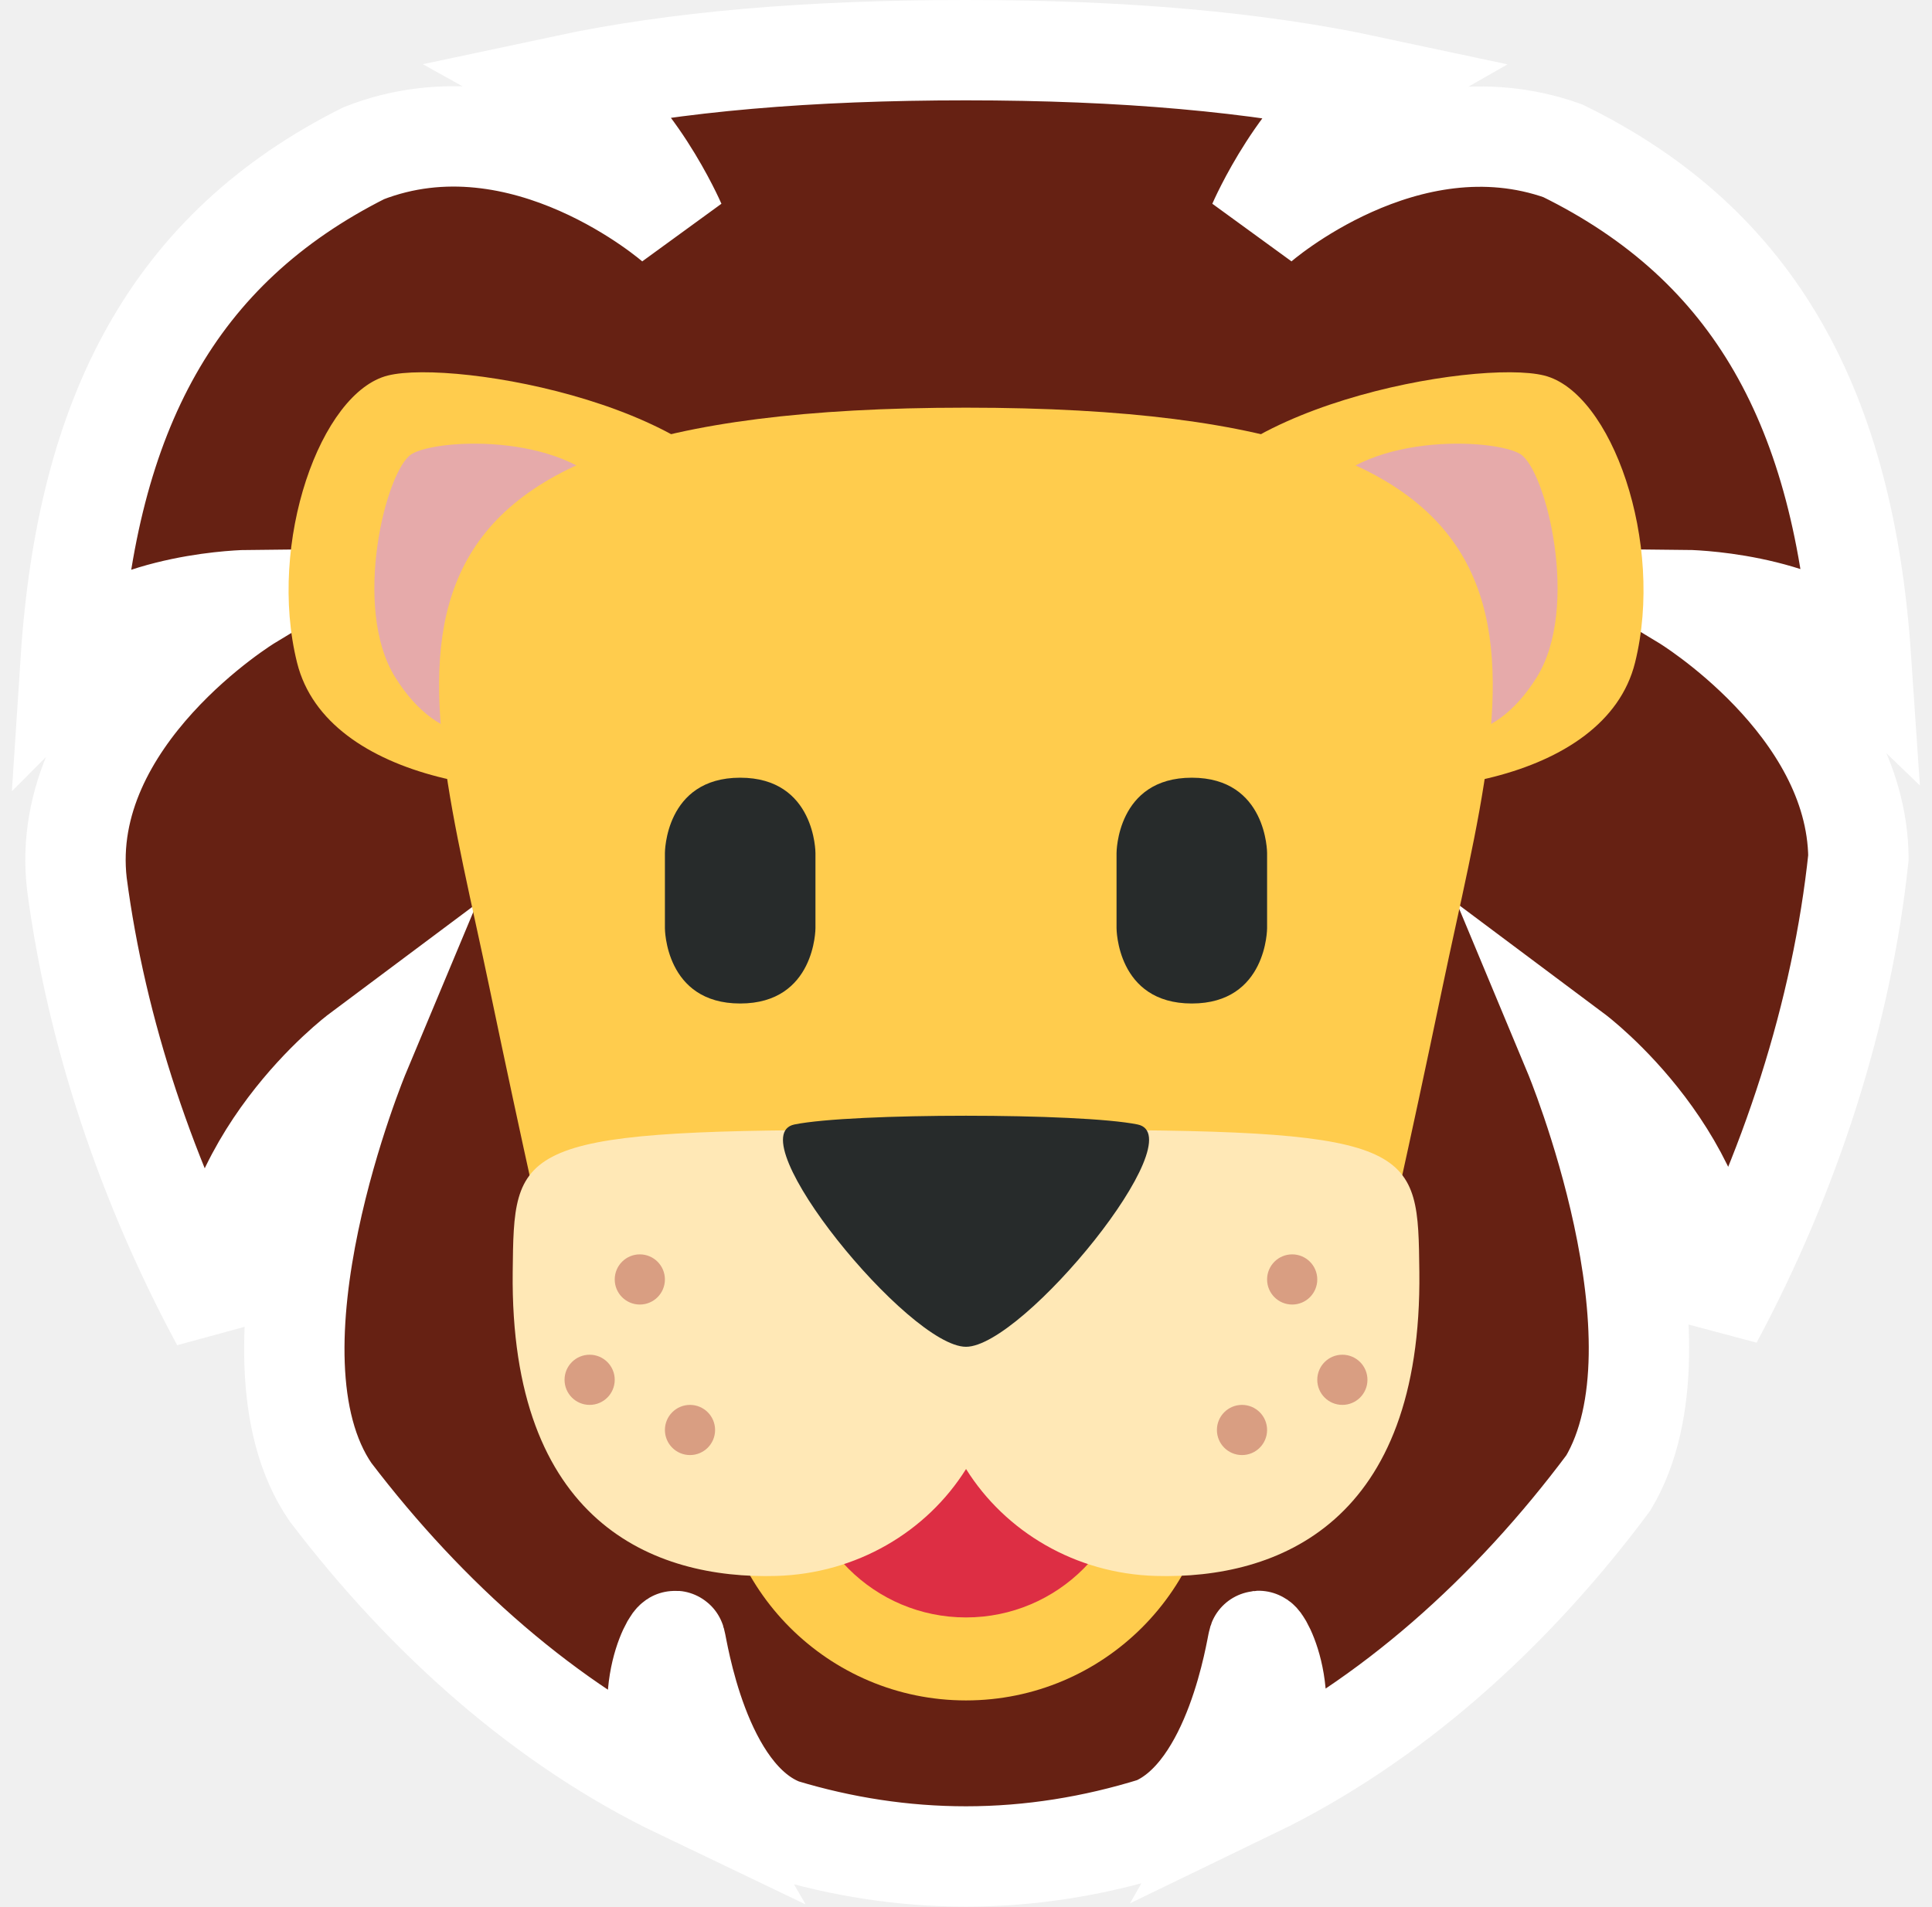
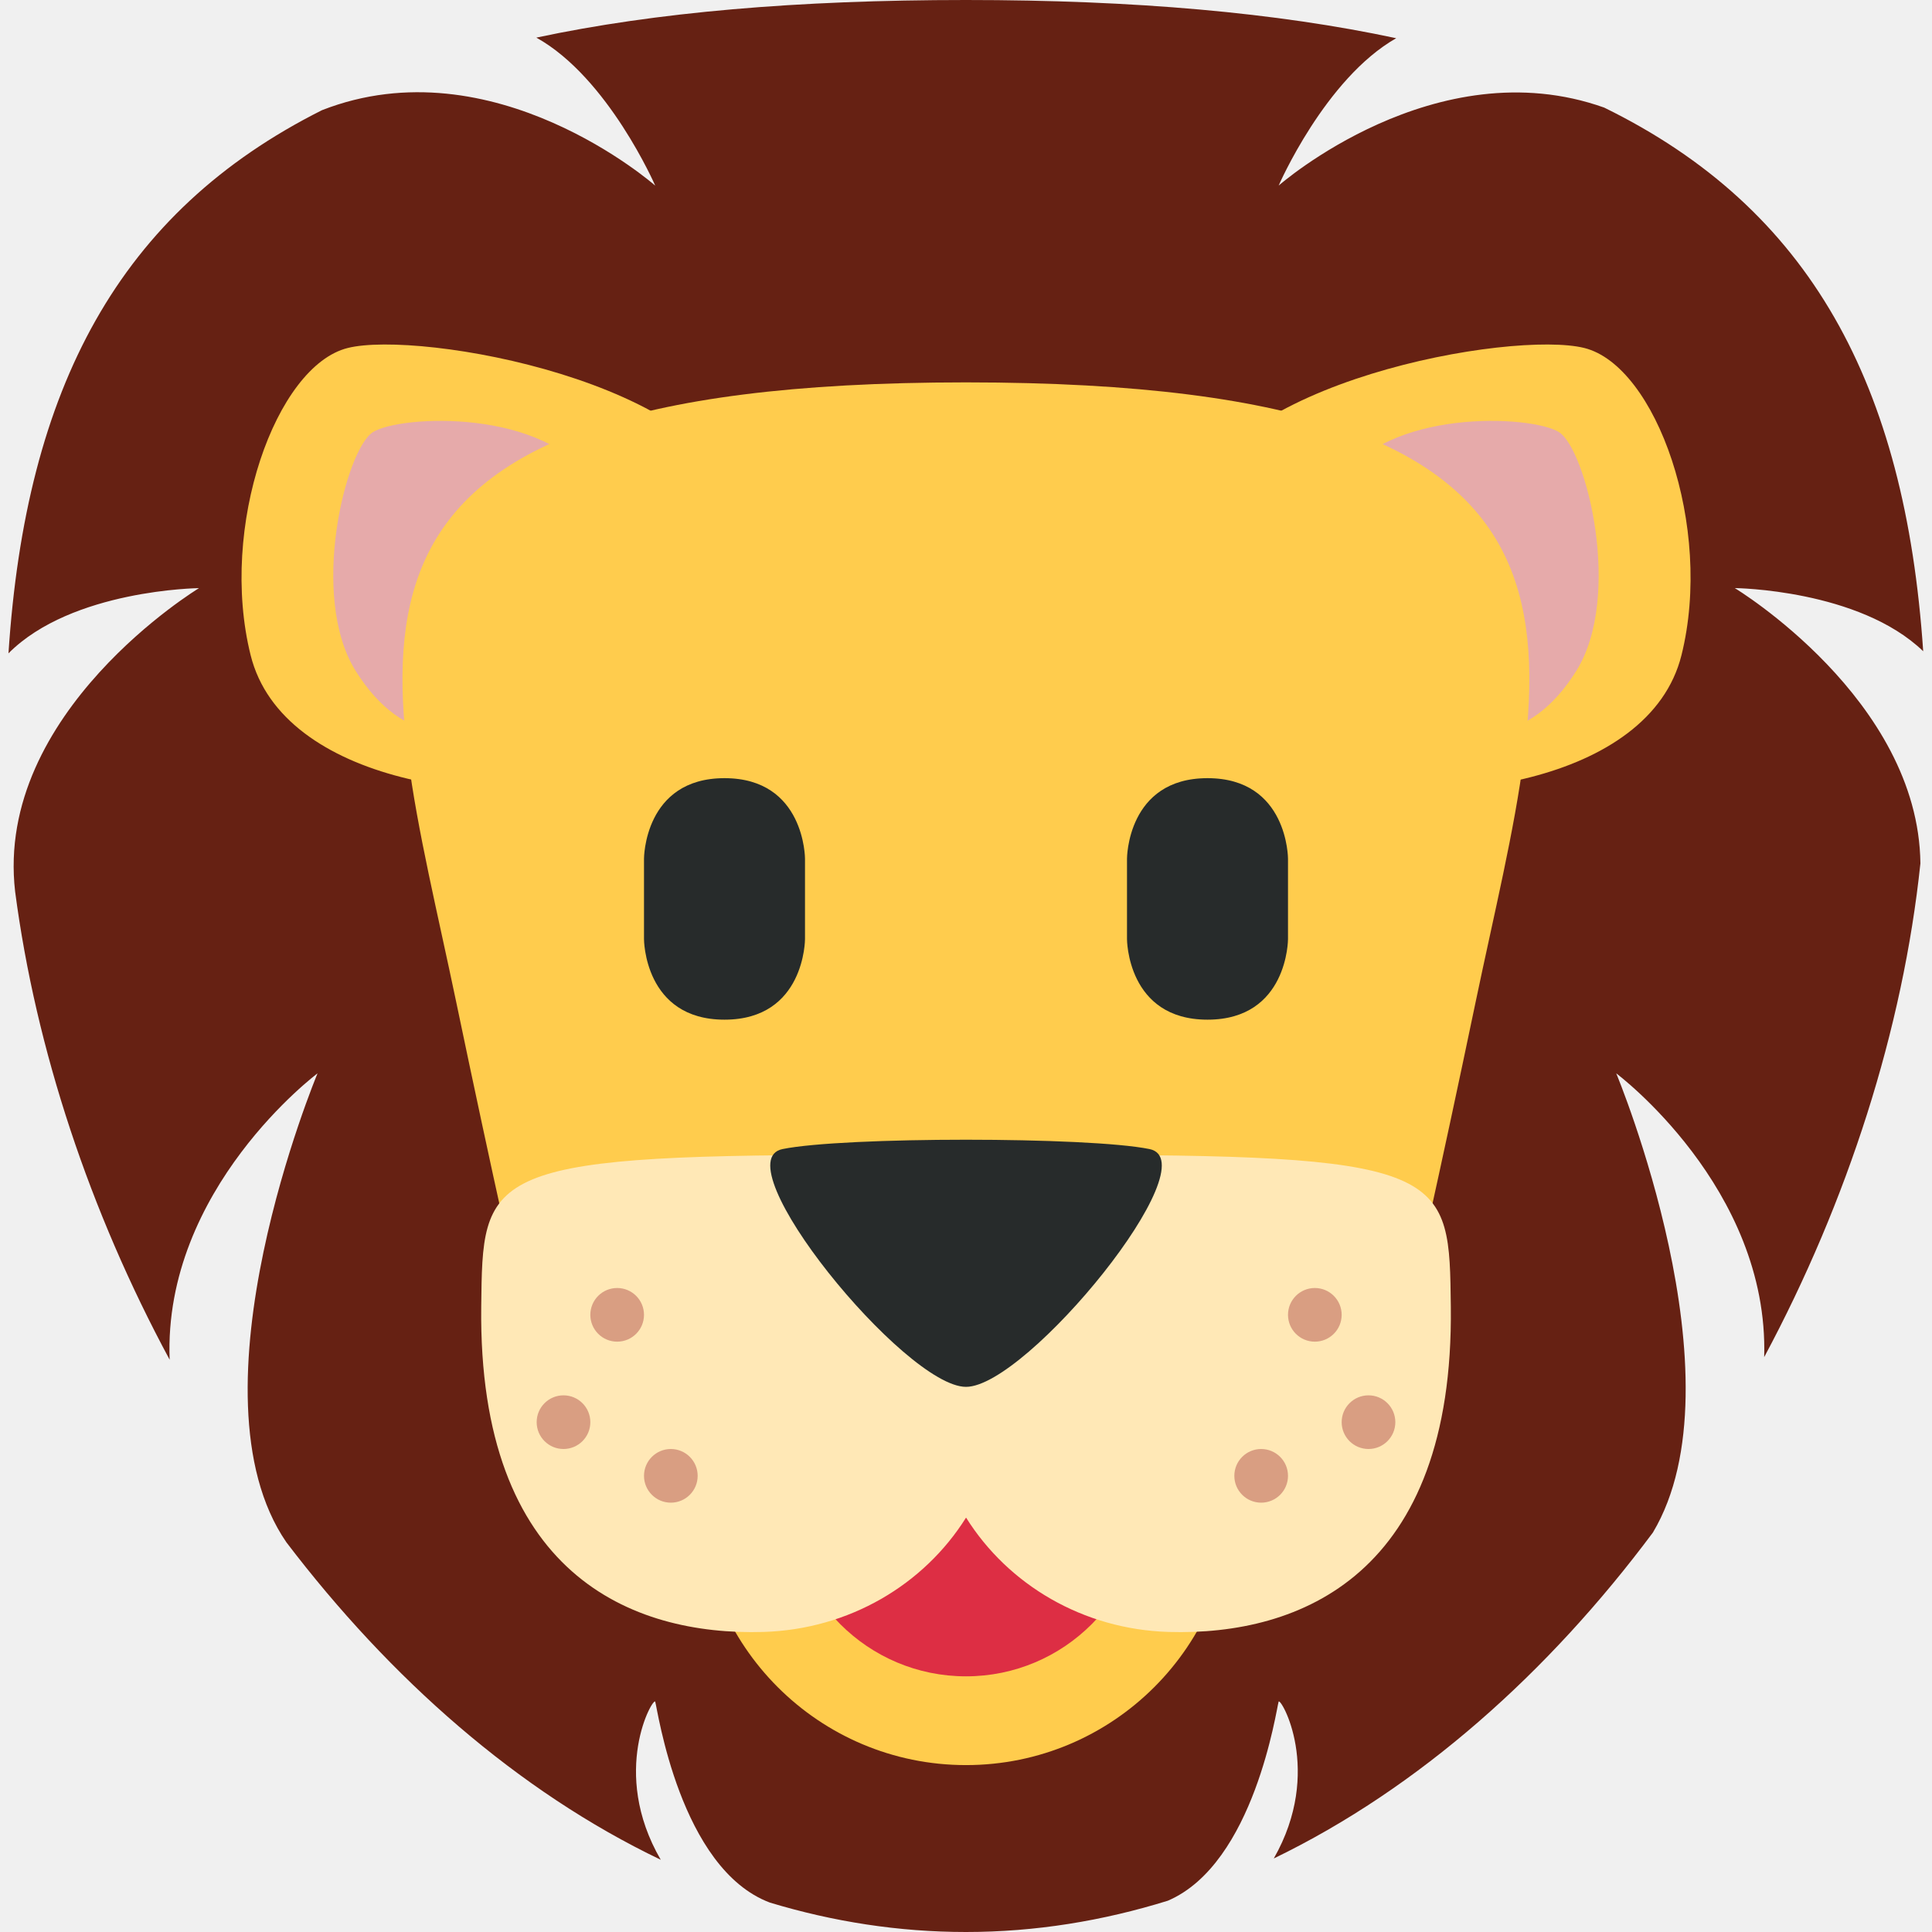
- <svg xmlns="http://www.w3.org/2000/svg" viewBox="-1.25 -1 38.5 38">
-   <path fill="#662113" stroke="#ffffff" stroke-width="2" d="M32.325 10.958s2.315.024 3.511 1.177c-.336-4.971-2.104-8.249-5.944-10.13-3.141-1.119-6.066 1.453-6.066 1.453s.862-1.99 2.19-2.746C23.789.236 21.146 0 18 0c-3.136 0-5.785.227-8.006.701 1.341.745 2.215 2.758 2.215 2.758S9.194.803 6 2.053C2.221 3.949.481 7.223.158 12.174c1.183-1.19 3.55-1.215 3.55-1.215S-.105 13.267.282 16.614c.387 2.947 1.394 5.967 2.879 8.722C3.039 22.15 5.917 20 5.917 20s-2.492 5.96-.581 8.738c1.935 2.542 4.313 4.641 6.976 5.916-.955-1.645-.136-3.044-.103-2.945.042.125.459 3.112 2.137 3.743 1.178.356 2.4.548 3.654.548 1.292 0 2.55-.207 3.761-.583 1.614-.691 2.024-3.585 2.064-3.708.032-.098.843 1.287-.09 2.921 2.706-1.309 5.118-3.463 7.064-6.073 1.699-2.846-.683-8.557-.683-8.557s2.85 2.13 2.757 5.288c1.556-2.906 2.585-6.104 2.911-9.2-.035-3.061-3.459-5.13-3.459-5.13z" />
+ <svg xmlns="http://www.w3.org/2000/svg" viewBox="0 0 36 36">
+   <path fill="#662113" d="M32.325 10.958s2.315.024 3.511 1.177c-.336-4.971-2.104-8.249-5.944-10.13-3.141-1.119-6.066 1.453-6.066 1.453s.862-1.99 2.19-2.746C23.789.236 21.146 0 18 0c-3.136 0-5.785.227-8.006.701 1.341.745 2.215 2.758 2.215 2.758S9.194.803 6 2.053C2.221 3.949.481 7.223.158 12.174c1.183-1.19 3.55-1.215 3.55-1.215S-.105 13.267.282 16.614c.387 2.947 1.394 5.967 2.879 8.722C3.039 22.15 5.917 20 5.917 20s-2.492 5.96-.581 8.738c1.935 2.542 4.313 4.641 6.976 5.916-.955-1.645-.136-3.044-.103-2.945.042.125.459 3.112 2.137 3.743 1.178.356 2.4.548 3.654.548 1.292 0 2.55-.207 3.761-.583 1.614-.691 2.024-3.585 2.064-3.708.032-.098.843 1.287-.09 2.921 2.706-1.309 5.118-3.463 7.064-6.073 1.699-2.846-.683-8.557-.683-8.557s2.85 2.13 2.757 5.288c1.556-2.906 2.585-6.104 2.911-9.2-.035-3.061-3.459-5.13-3.459-5.13z" />
  <path fill="#FFCC4D" d="M13.859 9.495c.596 2.392.16 4.422-2.231 5.017-2.392.596-6.363.087-6.958-2.304-.596-2.392.469-5.39 1.81-5.724 1.341-.334 6.784.62 7.379 3.011zm9.104 18.432c0 2.74-2.222 4.963-4.963 4.963s-4.963-2.223-4.963-4.963c0-2.741 2.223-4.964 4.963-4.964 2.741 0 4.963 2.222 4.963 4.964z" />
  <path fill="#DD2E44" d="M21.309 27.927c0 1.827-1.481 3.309-3.309 3.309s-3.309-1.481-3.309-3.309c0-1.827 1.481-3.31 3.309-3.31s3.309 1.483 3.309 3.31z" />
  <path fill="#E6AAAA" d="M11.052 8.997c.871 1.393.447 3.229-.946 4.1-1.394.871-2.608.797-3.479-.596-.871-1.394-.186-4.131.324-4.45.51-.319 3.23-.448 4.101.946z" />
  <path fill="#FFCC4D" d="M22.141 9.495c-.596 2.392-.159 4.422 2.232 5.017 2.392.596 6.363.087 6.959-2.304.596-2.392-.47-5.39-1.811-5.724-1.342-.334-6.786.62-7.38 3.011z" />
  <path fill="#E6AAAA" d="M24.948 8.997c-.871 1.393-.447 3.229.945 4.1 1.394.871 2.608.797 3.479-.596.871-1.394.185-4.131-.324-4.45-.51-.319-3.229-.448-4.1.946z" />
  <path fill="#FFCC4D" d="M18 7.125h-.002C5.167 7.126 7.125 12.083 8.5 18.667 9.875 25.25 10.384 27 10.384 27h15.228s.51-1.75 1.885-8.333C28.872 12.083 30.829 7.126 18 7.125z" />
  <path fill="#272B2B" d="M12 16s0-1.5 1.5-1.5S15 16 15 16v1.5s0 1.5-1.5 1.5-1.5-1.5-1.5-1.5V16zm9 0s0-1.5 1.5-1.5S24 16 24 16v1.5s0 1.5-1.5 1.5-1.5-1.5-1.5-1.5V16z" />
  <path fill="#FFE8B6" d="M20.168 21.521c-1.598 0-1.385.848-2.168 2.113-.783-1.266-.571-2.113-2.168-2.113-6.865 0-6.837.375-6.865 2.828-.058 4.986 2.802 6.132 5.257 6.06 1.597-.048 2.994-.88 3.777-2.131.783 1.251 2.179 2.083 3.776 2.131 2.455.072 5.315-1.073 5.257-6.06-.029-2.453-.001-2.828-6.866-2.828z" />
  <path fill="#272B2B" d="M14.582 21.411c-1.14.233 2.279 4.431 3.418 4.431s4.559-4.198 3.419-4.431c-1.14-.232-5.698-.232-6.837 0z" />
  <circle fill="#D99E82" cx="11.5" cy="24.5" r=".5" />
  <circle fill="#D99E82" cx="10.5" cy="26.5" r=".5" />
  <circle fill="#D99E82" cx="12.5" cy="27.5" r=".5" />
  <circle fill="#D99E82" cx="24.5" cy="24.5" r=".5" />
  <circle fill="#D99E82" cx="25.5" cy="26.5" r=".5" />
  <circle fill="#D99E82" cx="23.5" cy="27.5" r=".5" />
</svg>
